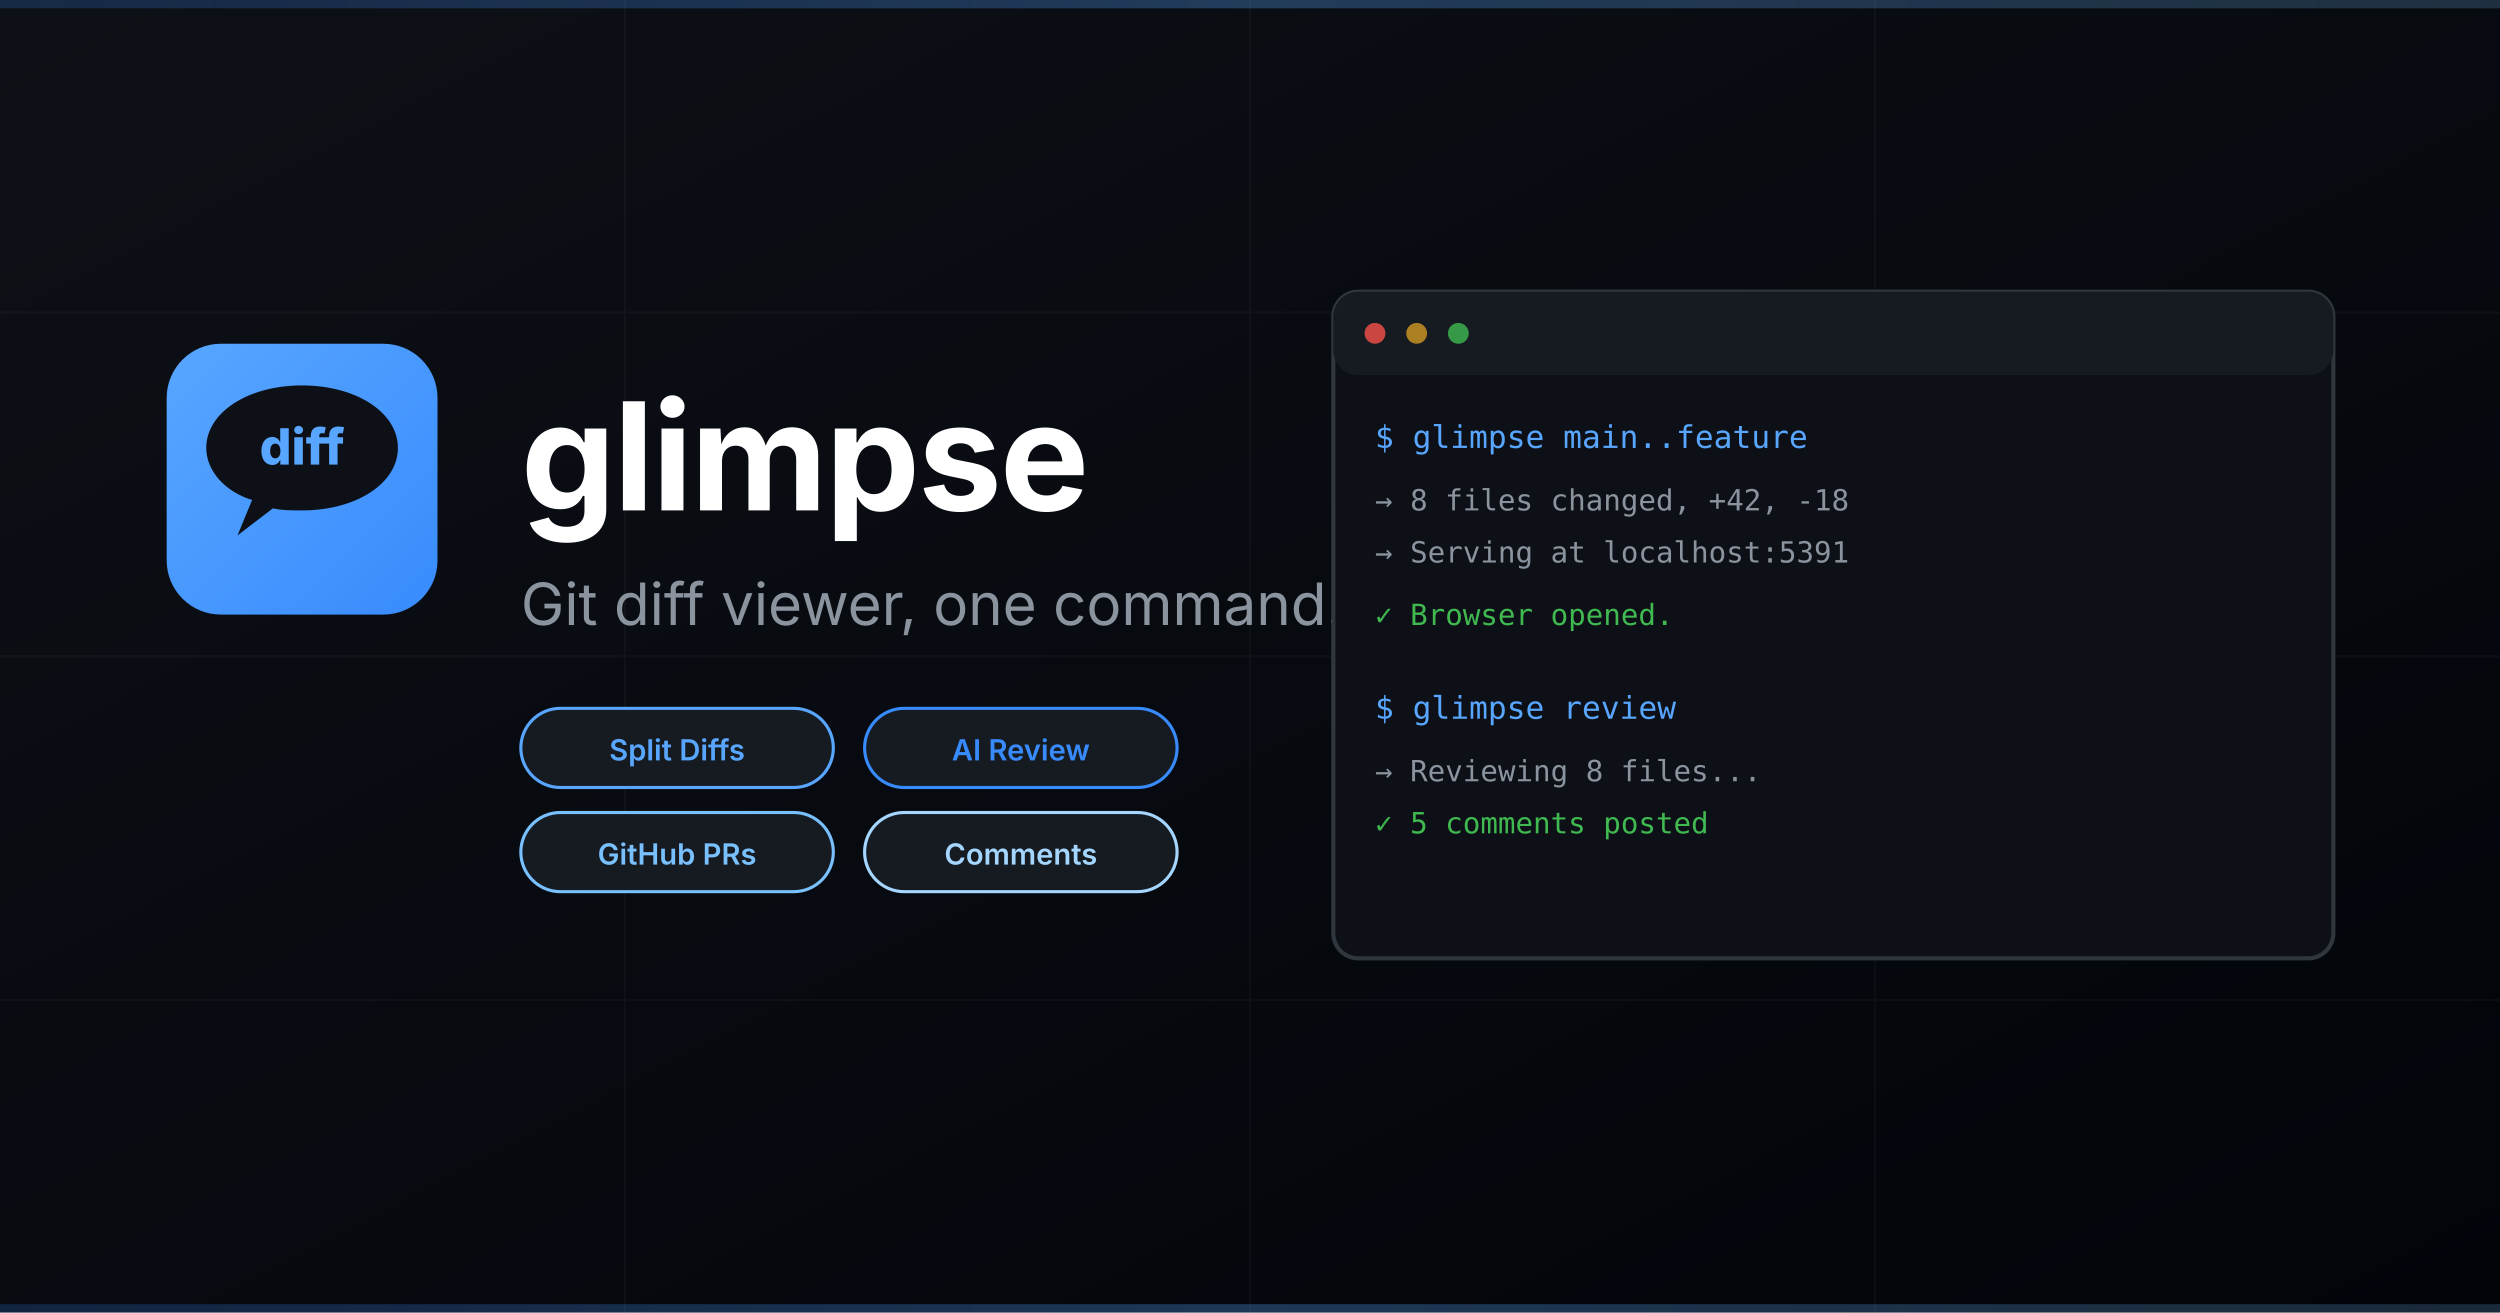
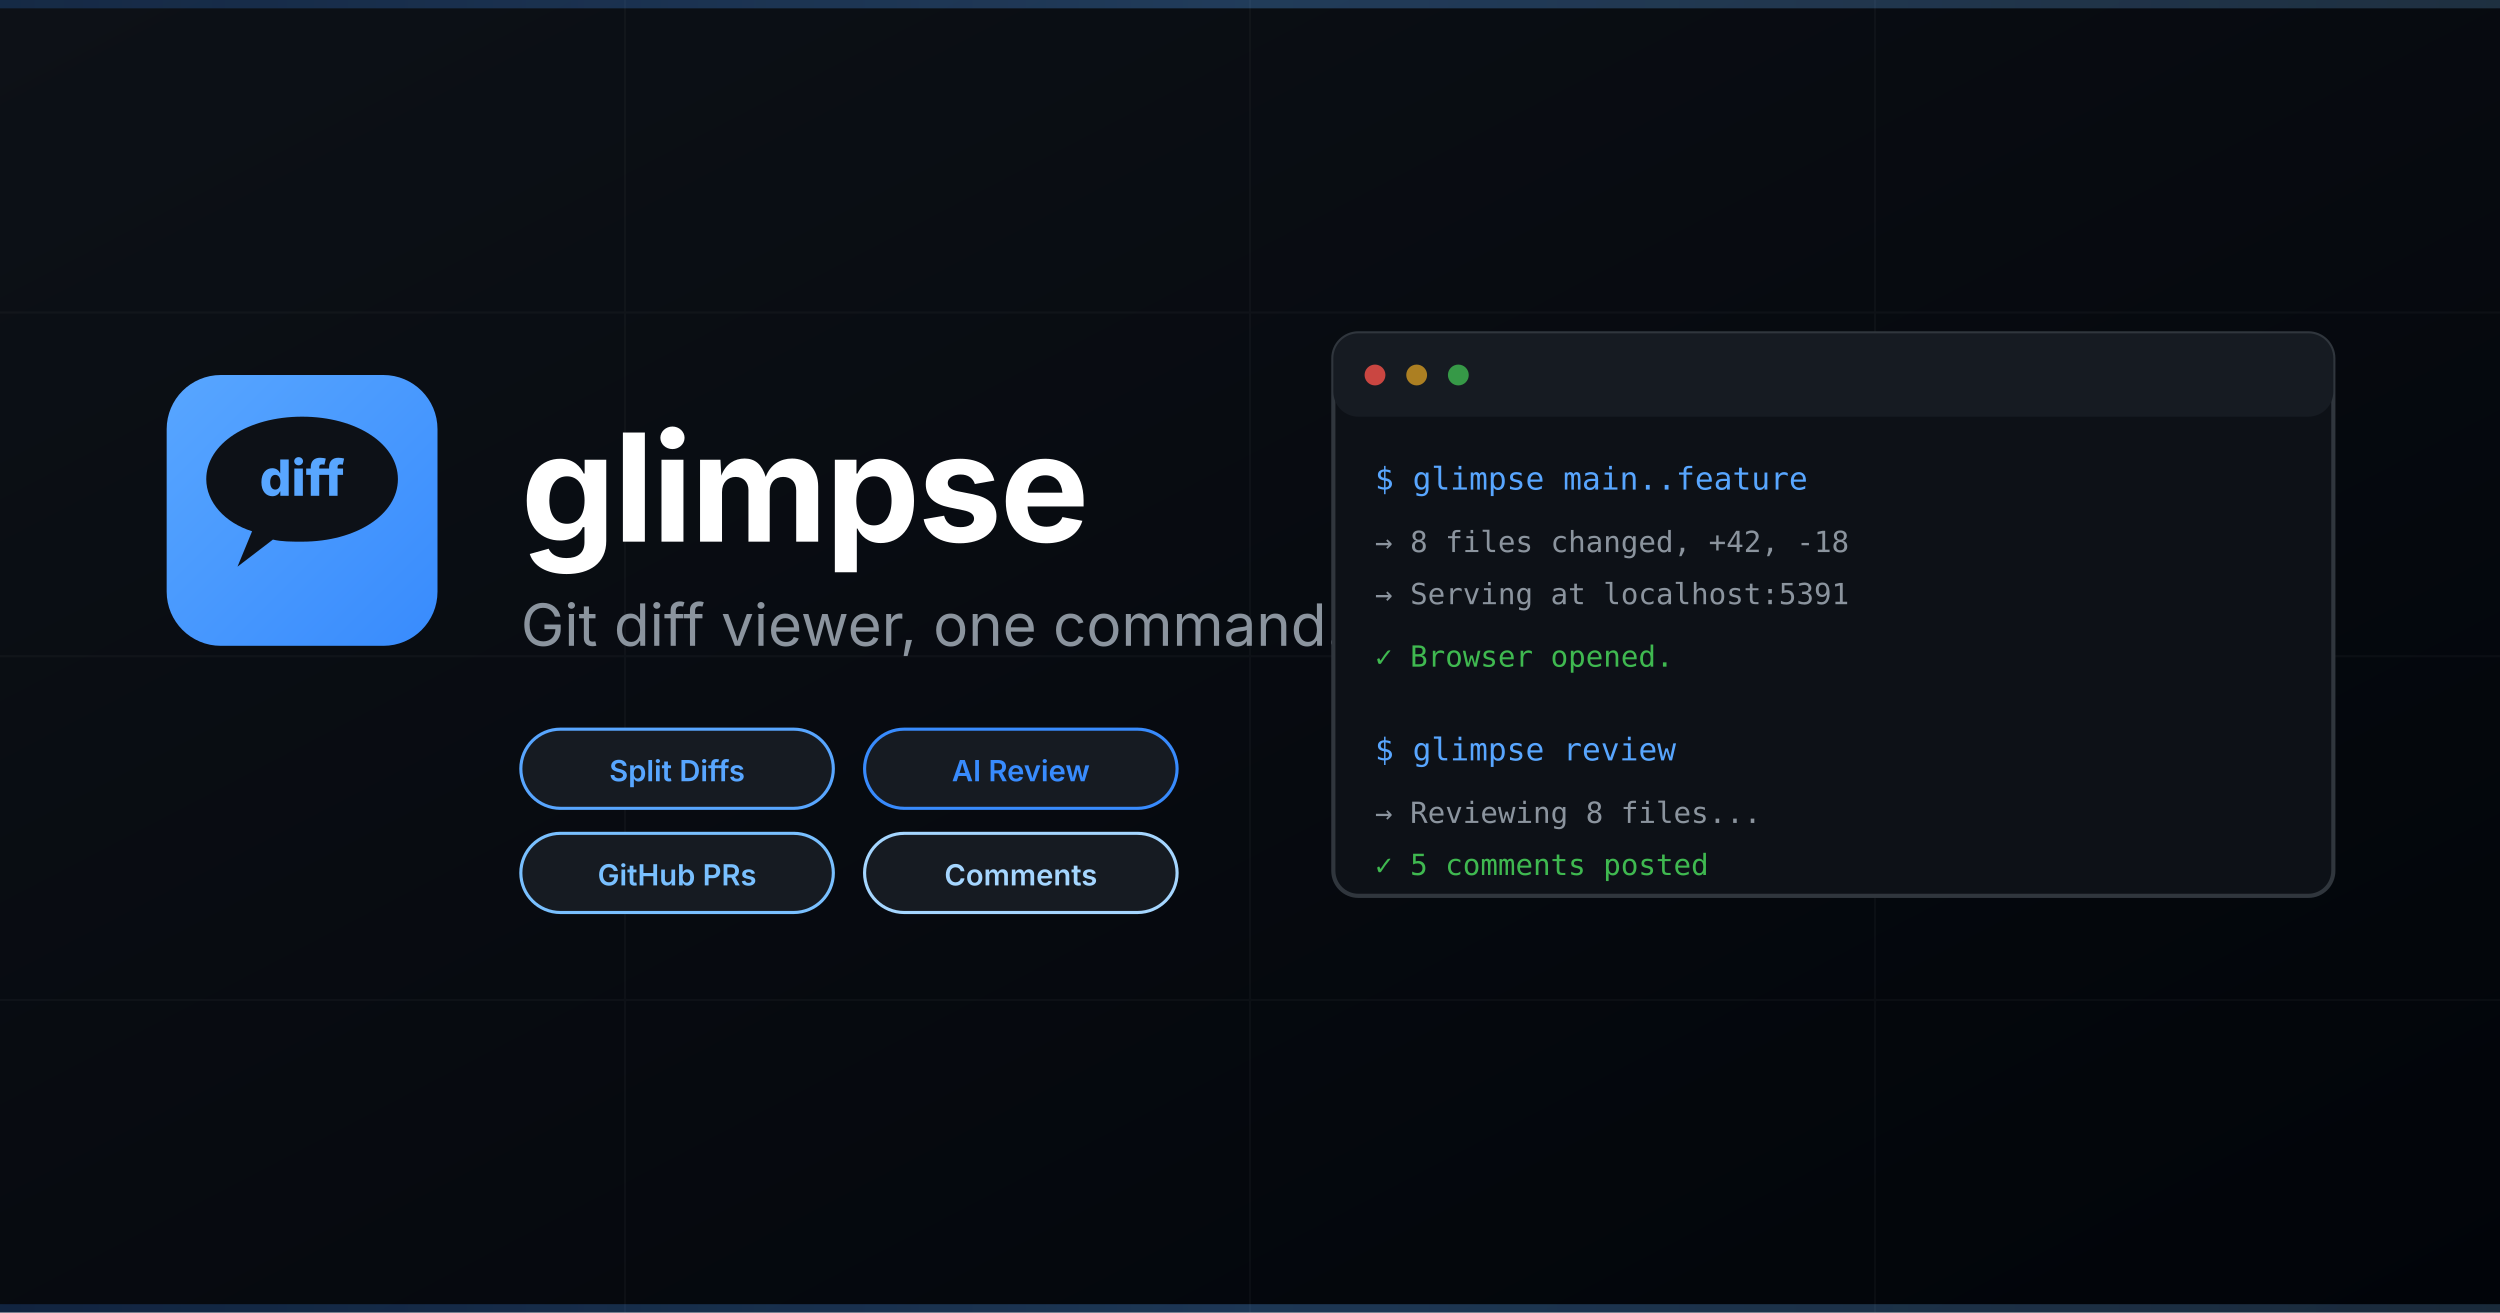
<svg xmlns="http://www.w3.org/2000/svg" viewBox="0 0 1200 630">
  <defs>
    <linearGradient id="bgGradient" x1="0%" y1="0%" x2="100%" y2="100%">
      <stop offset="0%" style="stop-color:#0d1117;stop-opacity:1" />
      <stop offset="100%" style="stop-color:#010409;stop-opacity:1" />
    </linearGradient>
    <linearGradient id="logoGradient" x1="0%" y1="0%" x2="100%" y2="100%">
      <stop offset="0%" style="stop-color:#58a6ff;stop-opacity:1" />
      <stop offset="100%" style="stop-color:#388bfd;stop-opacity:1" />
    </linearGradient>
    <linearGradient id="accentGradient" x1="0%" y1="0%" x2="100%" y2="0%">
      <stop offset="0%" style="stop-color:#388bfd;stop-opacity:0.2" />
      <stop offset="50%" style="stop-color:#58a6ff;stop-opacity:0.3" />
      <stop offset="100%" style="stop-color:#79c0ff;stop-opacity:0.2" />
    </linearGradient>
  </defs>
  <rect width="1200" height="630" fill="url(#bgGradient)" />
  <g opacity="0.03">
    <line x1="0" y1="150" x2="1200" y2="150" stroke="#fff" stroke-width="1" />
    <line x1="0" y1="315" x2="1200" y2="315" stroke="#fff" stroke-width="1" />
    <line x1="0" y1="480" x2="1200" y2="480" stroke="#fff" stroke-width="1" />
    <line x1="300" y1="0" x2="300" y2="630" stroke="#fff" stroke-width="1" />
    <line x1="600" y1="0" x2="600" y2="630" stroke="#fff" stroke-width="1" />
    <line x1="900" y1="0" x2="900" y2="630" stroke="#fff" stroke-width="1" />
  </g>
  <rect width="1200" height="4" fill="url(#accentGradient)" />
-   <g transform="translate(80, 165)">
+   <g transform="translate(80, 180)">
    <rect width="130" height="130" rx="26" fill="url(#logoGradient)" />
    <g transform="translate(65, 52)">
      <path d="M0 -32C-26 -32 -46 -19 -46 -2C-46 9 -37 19 -24 23L-31 40L-14 27C-10 28 -5 28 0 28C26 28 46 15 46 -2C46 -19 26 -32 0 -32Z" fill="#0d1117" />
      <text x="0" y="6" text-anchor="middle" font-family="-apple-system,BlinkMacSystemFont,sans-serif" font-weight="800" font-size="24" fill="#58a6ff">diff</text>
    </g>
  </g>
-   <text x="250" y="245" font-family="-apple-system, BlinkMacSystemFont, 'Segoe UI', sans-serif" font-size="72" font-weight="700" fill="white" letter-spacing="-1">
+   <text x="250" y="260" font-family="-apple-system, BlinkMacSystemFont, 'Segoe UI', sans-serif" font-size="72" font-weight="700" fill="white" letter-spacing="-1">
    glimpse
  </text>
-   <text x="250" y="300" font-family="-apple-system, BlinkMacSystemFont, 'Segoe UI', sans-serif" font-size="28" font-weight="400" fill="#8b949e" letter-spacing="0">
+   <text x="250" y="310" font-family="-apple-system, BlinkMacSystemFont, 'Segoe UI', sans-serif" font-size="28" font-weight="400" fill="#8b949e" letter-spacing="0">
    Git diff viewer, one command.
  </text>
-   <g transform="translate(250, 340)">
+   <g transform="translate(250, 350)">
    <rect x="0" y="0" width="150" height="38" rx="19" fill="#161b22" stroke="#58a6ff" stroke-width="1.5" />
    <text x="75" y="25" font-family="-apple-system, BlinkMacSystemFont, sans-serif" font-size="14" font-weight="600" fill="#58a6ff" text-anchor="middle">
      Split Diffs
    </text>
    <rect x="165" y="0" width="150" height="38" rx="19" fill="#161b22" stroke="#388bfd" stroke-width="1.5" />
    <text x="240" y="25" font-family="-apple-system, BlinkMacSystemFont, sans-serif" font-size="14" font-weight="600" fill="#388bfd" text-anchor="middle">
      AI Review
    </text>
    <rect x="0" y="50" width="150" height="38" rx="19" fill="#161b22" stroke="#79c0ff" stroke-width="1.5" />
    <text x="75" y="75" font-family="-apple-system, BlinkMacSystemFont, sans-serif" font-size="14" font-weight="600" fill="#79c0ff" text-anchor="middle">
      GitHub PRs
    </text>
    <rect x="165" y="50" width="150" height="38" rx="19" fill="#161b22" stroke="#a5d6ff" stroke-width="1.5" />
    <text x="240" y="75" font-family="-apple-system, BlinkMacSystemFont, sans-serif" font-size="14" font-weight="600" fill="#a5d6ff" text-anchor="middle">
      Comments
    </text>
  </g>
-   <g transform="translate(640, 140)">
-     <rect width="480" height="320" rx="12" fill="#0d1117" stroke="#30363d" stroke-width="2" />
+   <g transform="translate(640, 160)">
+     <rect width="480" height="270" rx="12" fill="#0d1117" stroke="#30363d" stroke-width="2" />
    <rect width="480" height="40" rx="12" fill="#161b22" />
    <circle cx="20" cy="20" r="5" fill="#f85149" opacity="0.8" />
    <circle cx="40" cy="20" r="5" fill="#d29922" opacity="0.8" />
    <circle cx="60" cy="20" r="5" fill="#3fb950" opacity="0.8" />
    <text x="20" y="75" font-family="'SF Mono', Monaco, monospace" font-size="15" fill="#58a6ff" font-weight="500">$ glimpse main..feature</text>
    <text x="20" y="105" font-family="'SF Mono', Monaco, monospace" font-size="14" fill="#8b949e">→ 8 files changed, +42, -18</text>
    <text x="20" y="130" font-family="'SF Mono', Monaco, monospace" font-size="14" fill="#8b949e">→ Serving at localhost:5391</text>
    <text x="20" y="160" font-family="'SF Mono', Monaco, monospace" font-size="14" fill="#3fb950">✓ Browser opened.</text>
    <text x="20" y="205" font-family="'SF Mono', Monaco, monospace" font-size="15" fill="#58a6ff" font-weight="500">$ glimpse review</text>
    <text x="20" y="235" font-family="'SF Mono', Monaco, monospace" font-size="14" fill="#8b949e">→ Reviewing 8 files...</text>
    <text x="20" y="260" font-family="'SF Mono', Monaco, monospace" font-size="14" fill="#3fb950">✓ 5 comments posted</text>
  </g>
  <rect y="626" width="1200" height="4" fill="url(#accentGradient)" />
</svg>
